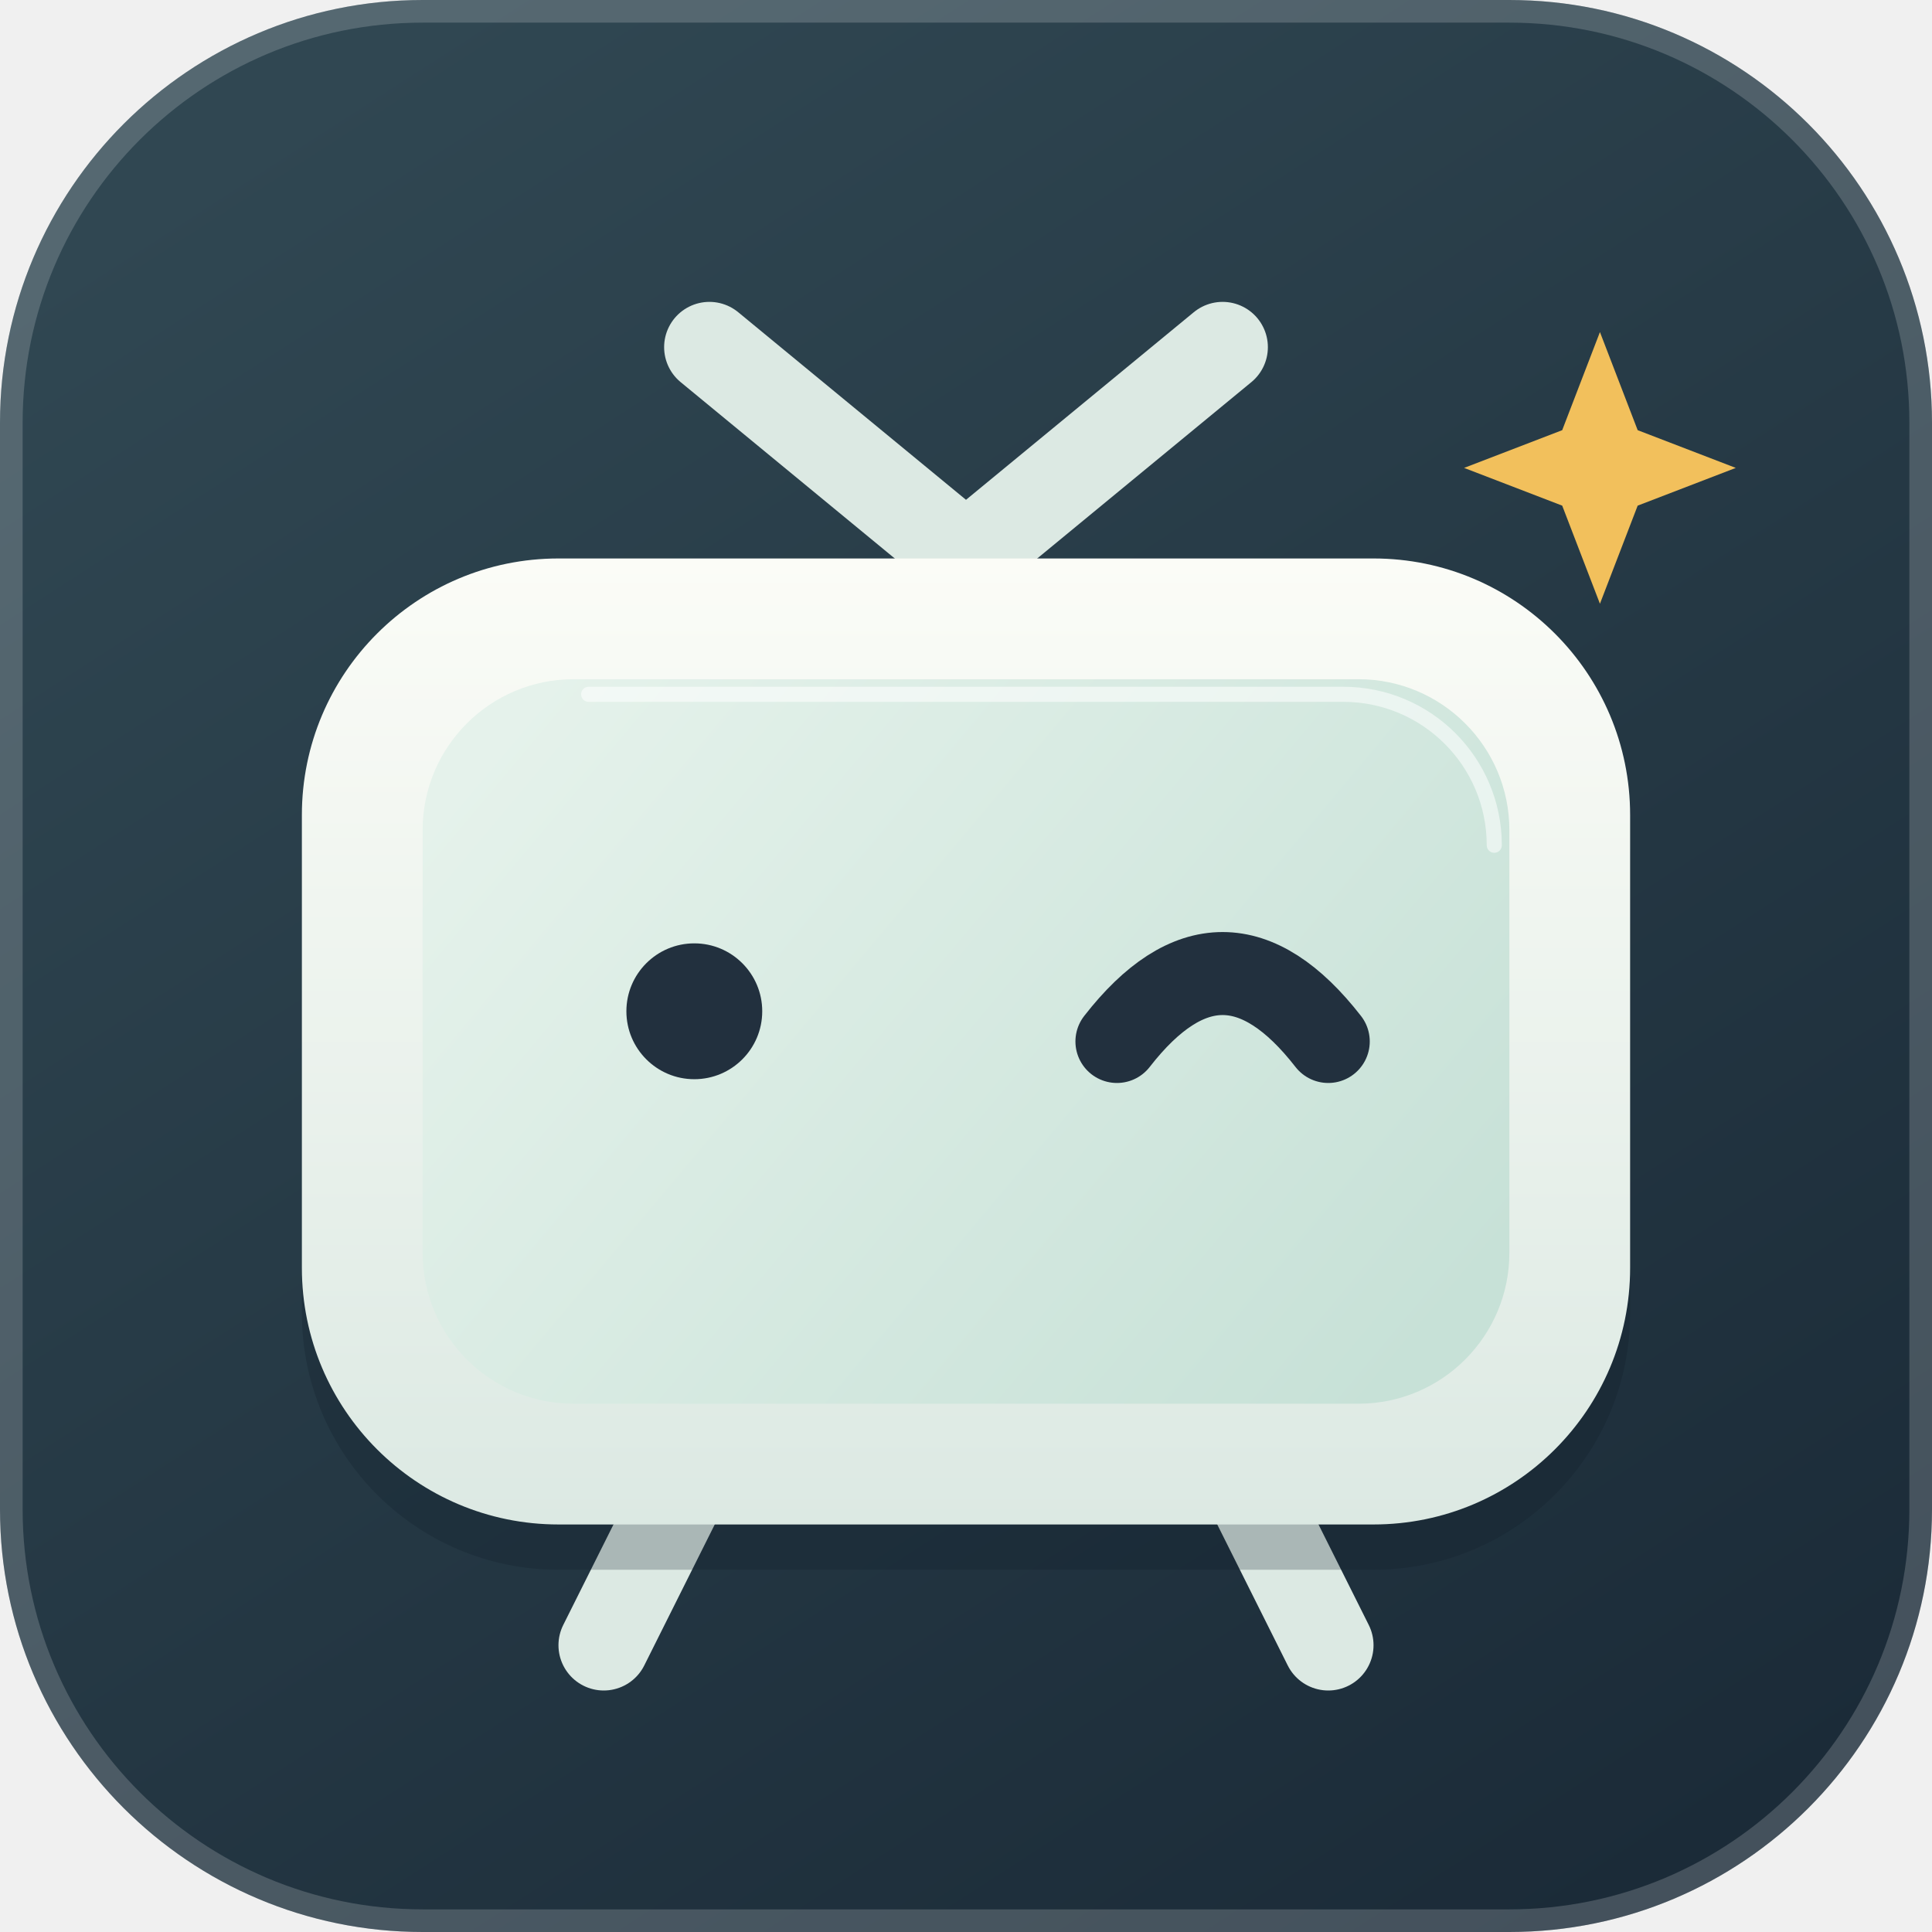
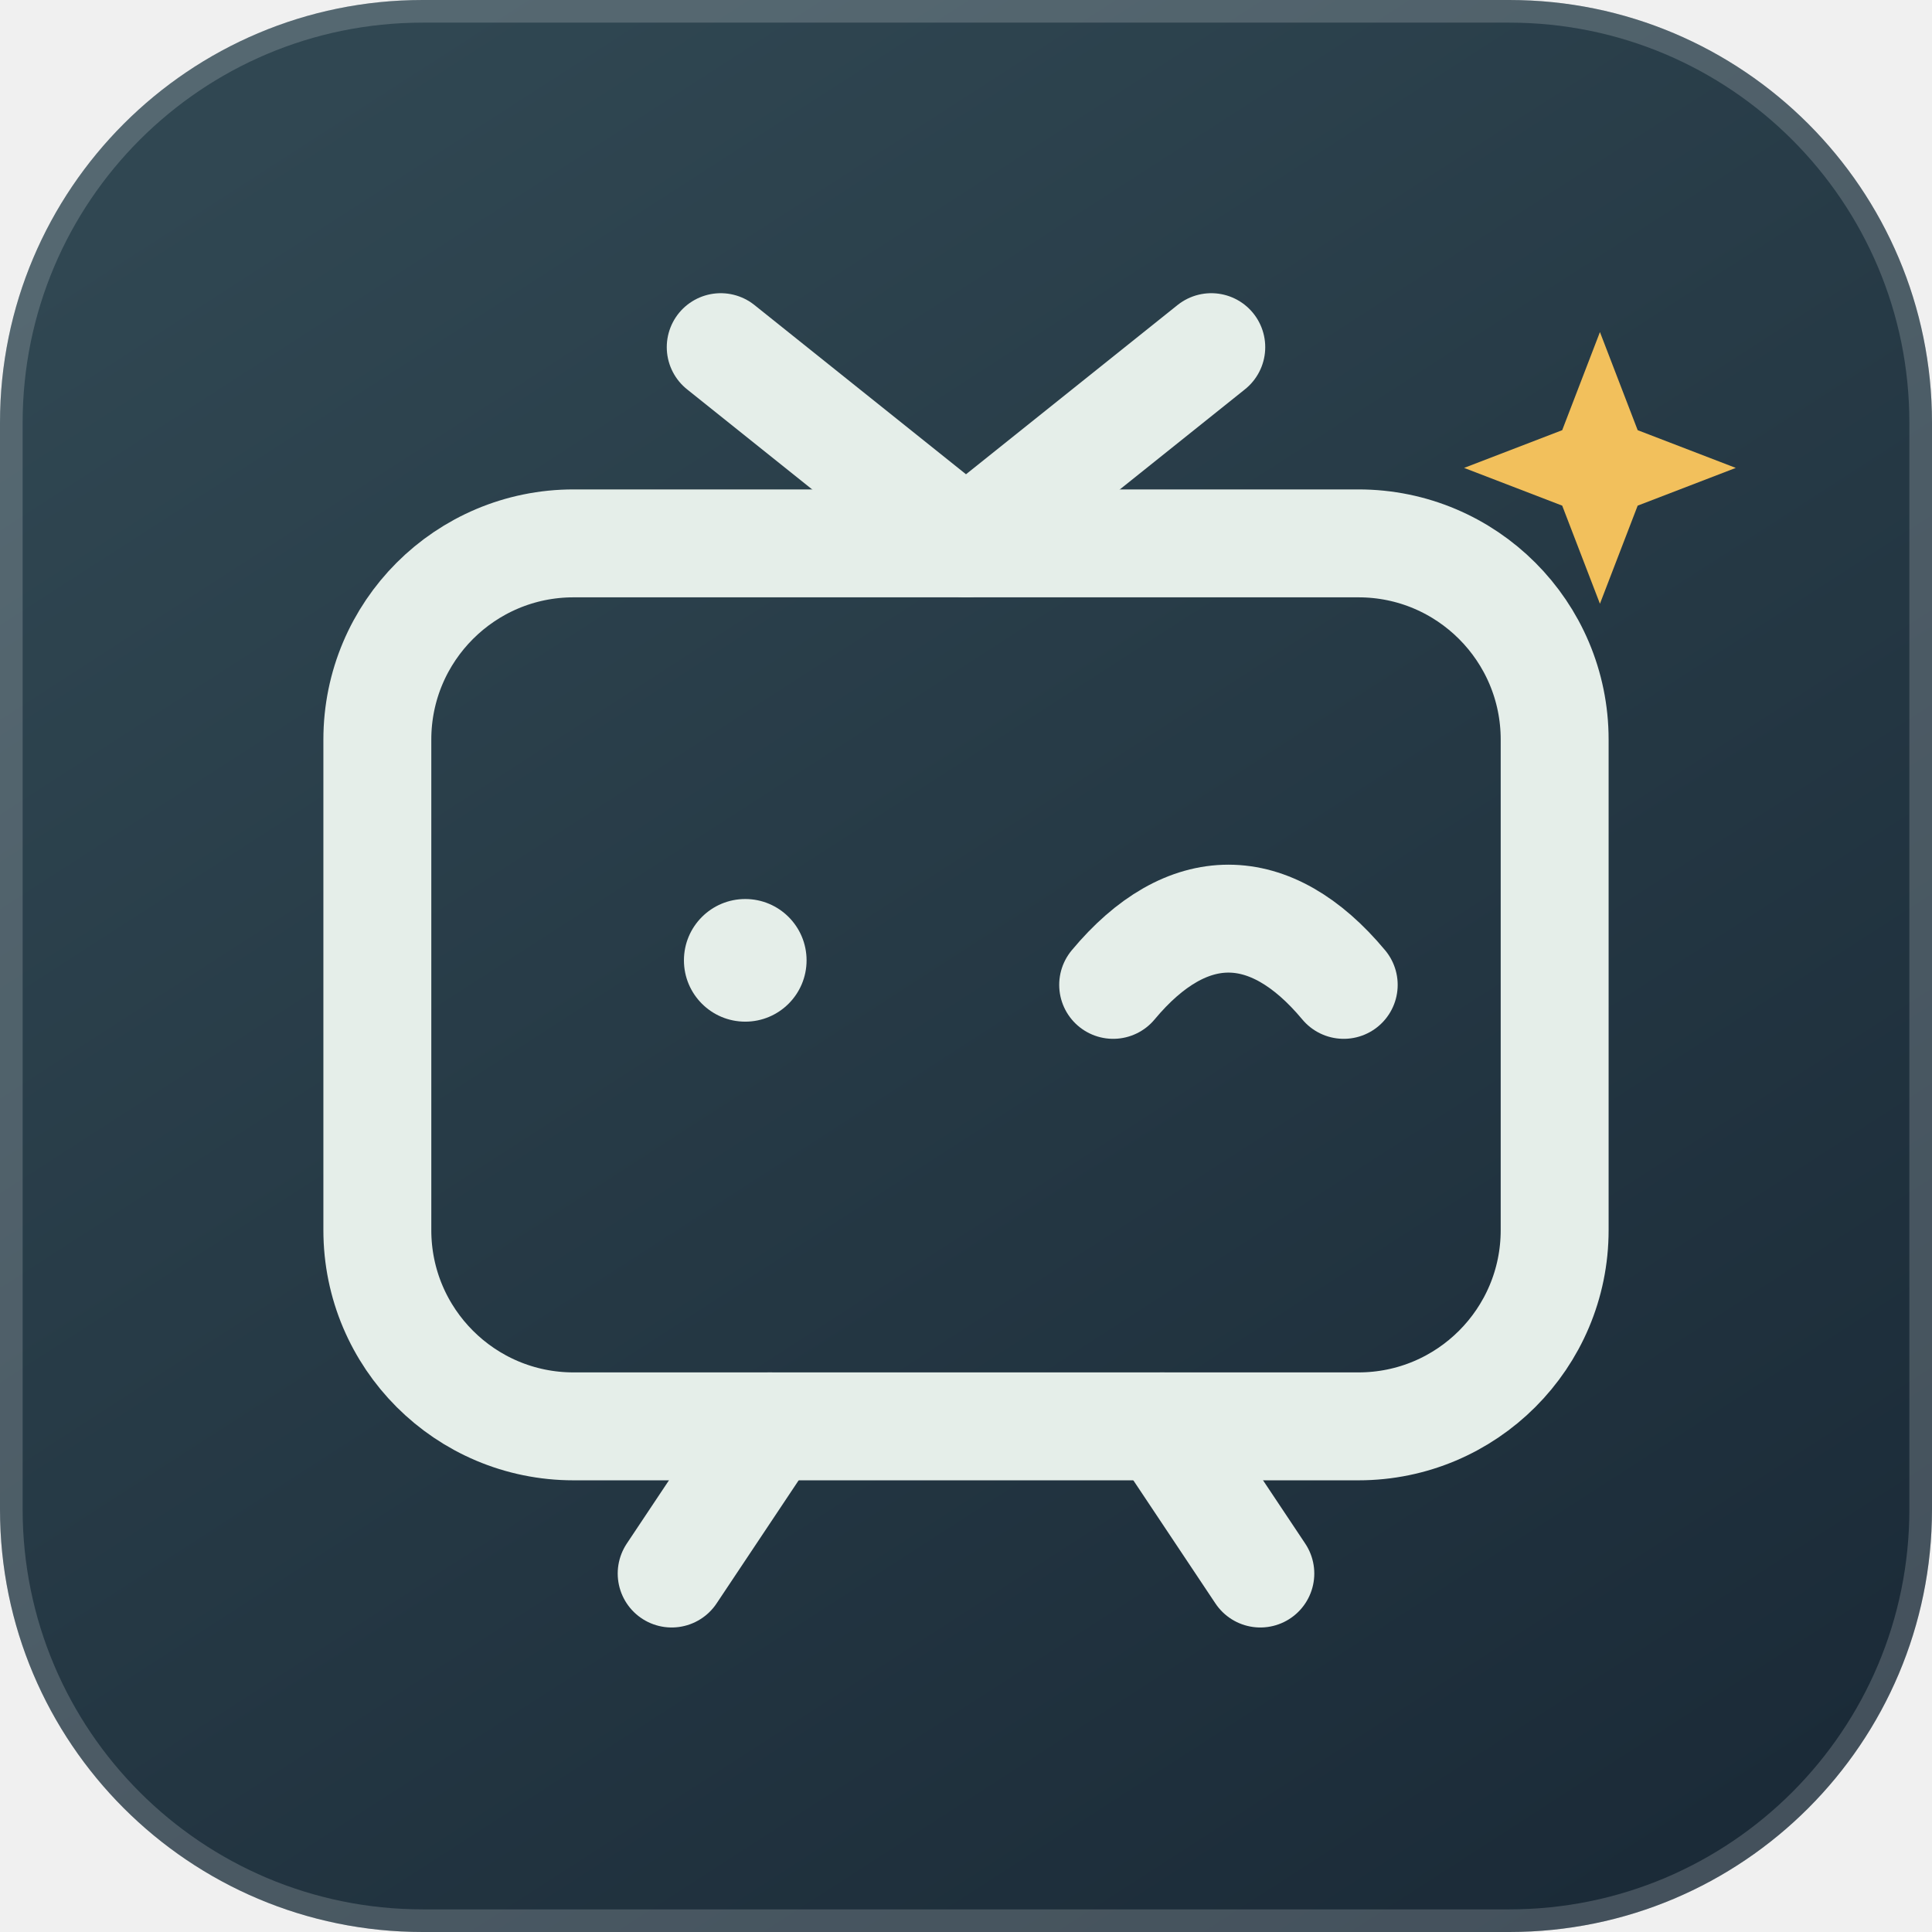
<svg xmlns="http://www.w3.org/2000/svg" width="1024" height="1024" viewBox="0 0 128 128" fill="none">
  <defs>
    <linearGradient id="tile" x1="24" y1="4" x2="104" y2="128" gradientUnits="userSpaceOnUse">
      <stop stop-color="#304752" />
      <stop offset="1" stop-color="#1b2b38" />
    </linearGradient>
-     <linearGradient id="case" x1="64" y1="37" x2="64" y2="101" gradientUnits="userSpaceOnUse">
-       <stop stop-color="#fbfcf7" />
-       <stop offset="1" stop-color="#dce9e3" />
-     </linearGradient>
-     <linearGradient id="screen" x1="36" y1="45" x2="92" y2="92" gradientUnits="userSpaceOnUse">
-       <stop stop-color="#e5f2eb" />
-       <stop offset="1" stop-color="#c7e1d7" />
-     </linearGradient>
  </defs>
-   <style>@media(max-width:24px){.sheen{display:none}.antenna,.feet{stroke-width:8}.wink{stroke-width:6.5}}</style>
+   <style>@media(max-width:24px){.mascot{stroke-width:2.6}}</style>
  <rect width="128" height="128" rx="28" fill="url(#tile)" />
  <rect x=".75" y=".75" width="126.5" height="126.5" rx="27.25" stroke="#ffffff" stroke-width="1.5" stroke-opacity=".18" />
-   <g stroke="#dce9e3" stroke-width="6" stroke-linecap="round" stroke-linejoin="round">
-     <path class="antenna" d="m47 23 17 14 17-14" />
-     <path class="feet" d="m45 99-5 10m43-10 5 10" />
+   <g class="mascot" transform="translate(12 10) scale(3.25)" stroke="#e5eee9" stroke-width="2.2" stroke-linecap="round" stroke-linejoin="round">
+     <rect x="4" y="8" width="24" height="18" rx="4" />
+     <path d="m11 4 5 4 5-4" />
+     <path d="M10 29l2-3m10 3-2-3" />
+     <circle cx="11.5" cy="16.5" r="1.25" fill="#e5eee9" stroke="none" />
+     <path d="M19 17c1.5-1.8 3.2-1.8 4.7 0" />
  </g>
-   <rect class="sheen" x="20" y="40" width="88" height="64" rx="17" fill="#101d27" fill-opacity=".24" />
-   <rect x="20" y="37" width="88" height="64" rx="17" fill="url(#case)" />
-   <rect x="28" y="45" width="72" height="48" rx="10" fill="url(#screen)" />
-   <path class="sheen" d="M39 46h50a10 10 0 0 1 10 10" stroke="#ffffff" stroke-opacity=".55" stroke-linecap="round" />
-   <circle cx="46" cy="67" r="4.5" fill="#22303e" />
-   <path class="wink" d="M74 69q7-9 14 0" stroke="#22303e" stroke-width="5.5" stroke-linecap="round" />
  <path d="m106 22 2.5 6.5L115 31l-6.5 2.5L106 40l-2.5-6.5L97 31l6.5-2.5Z" fill="#f2c05c" />
</svg>
